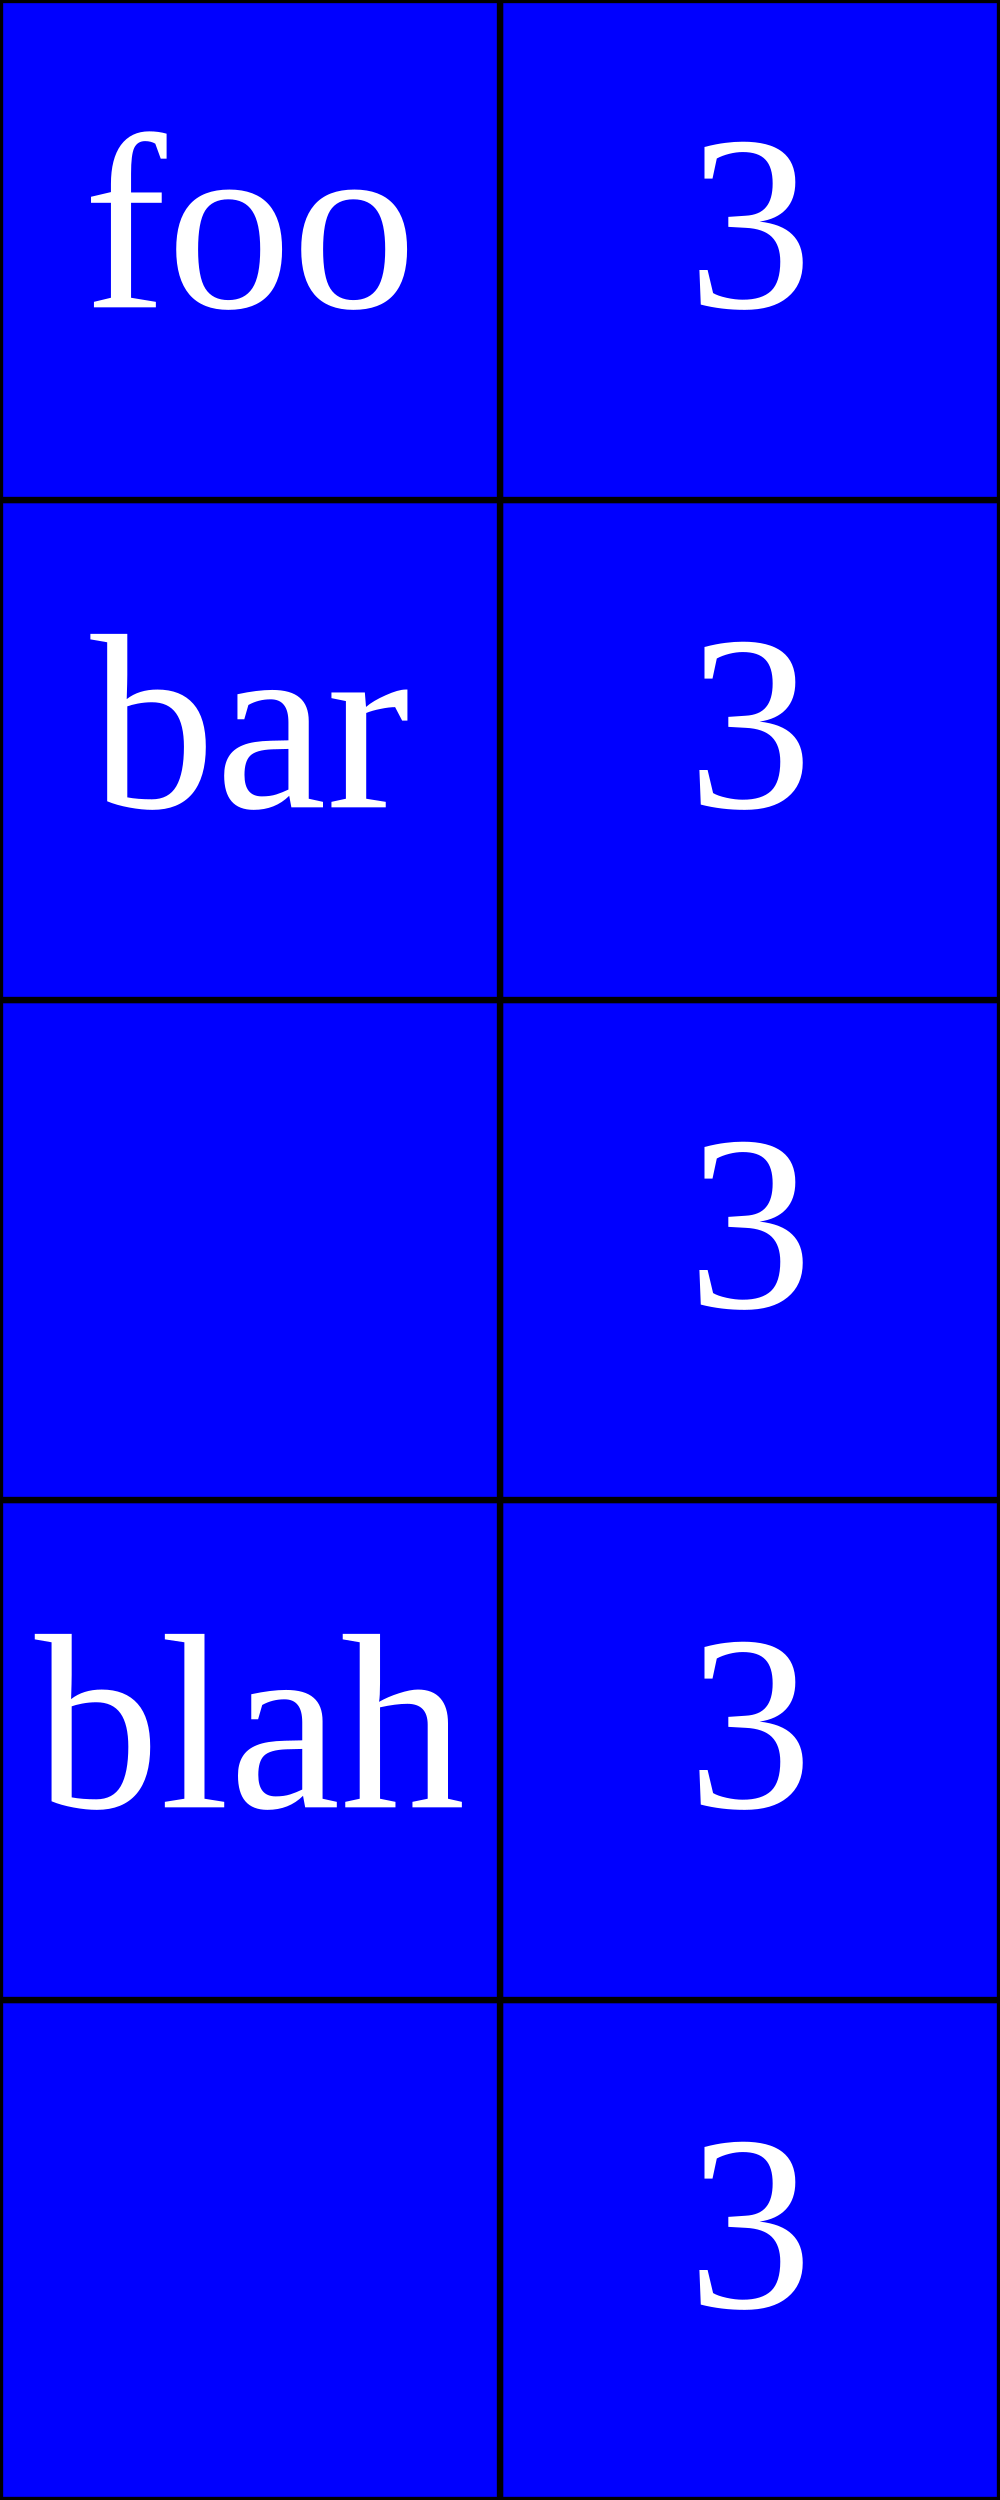
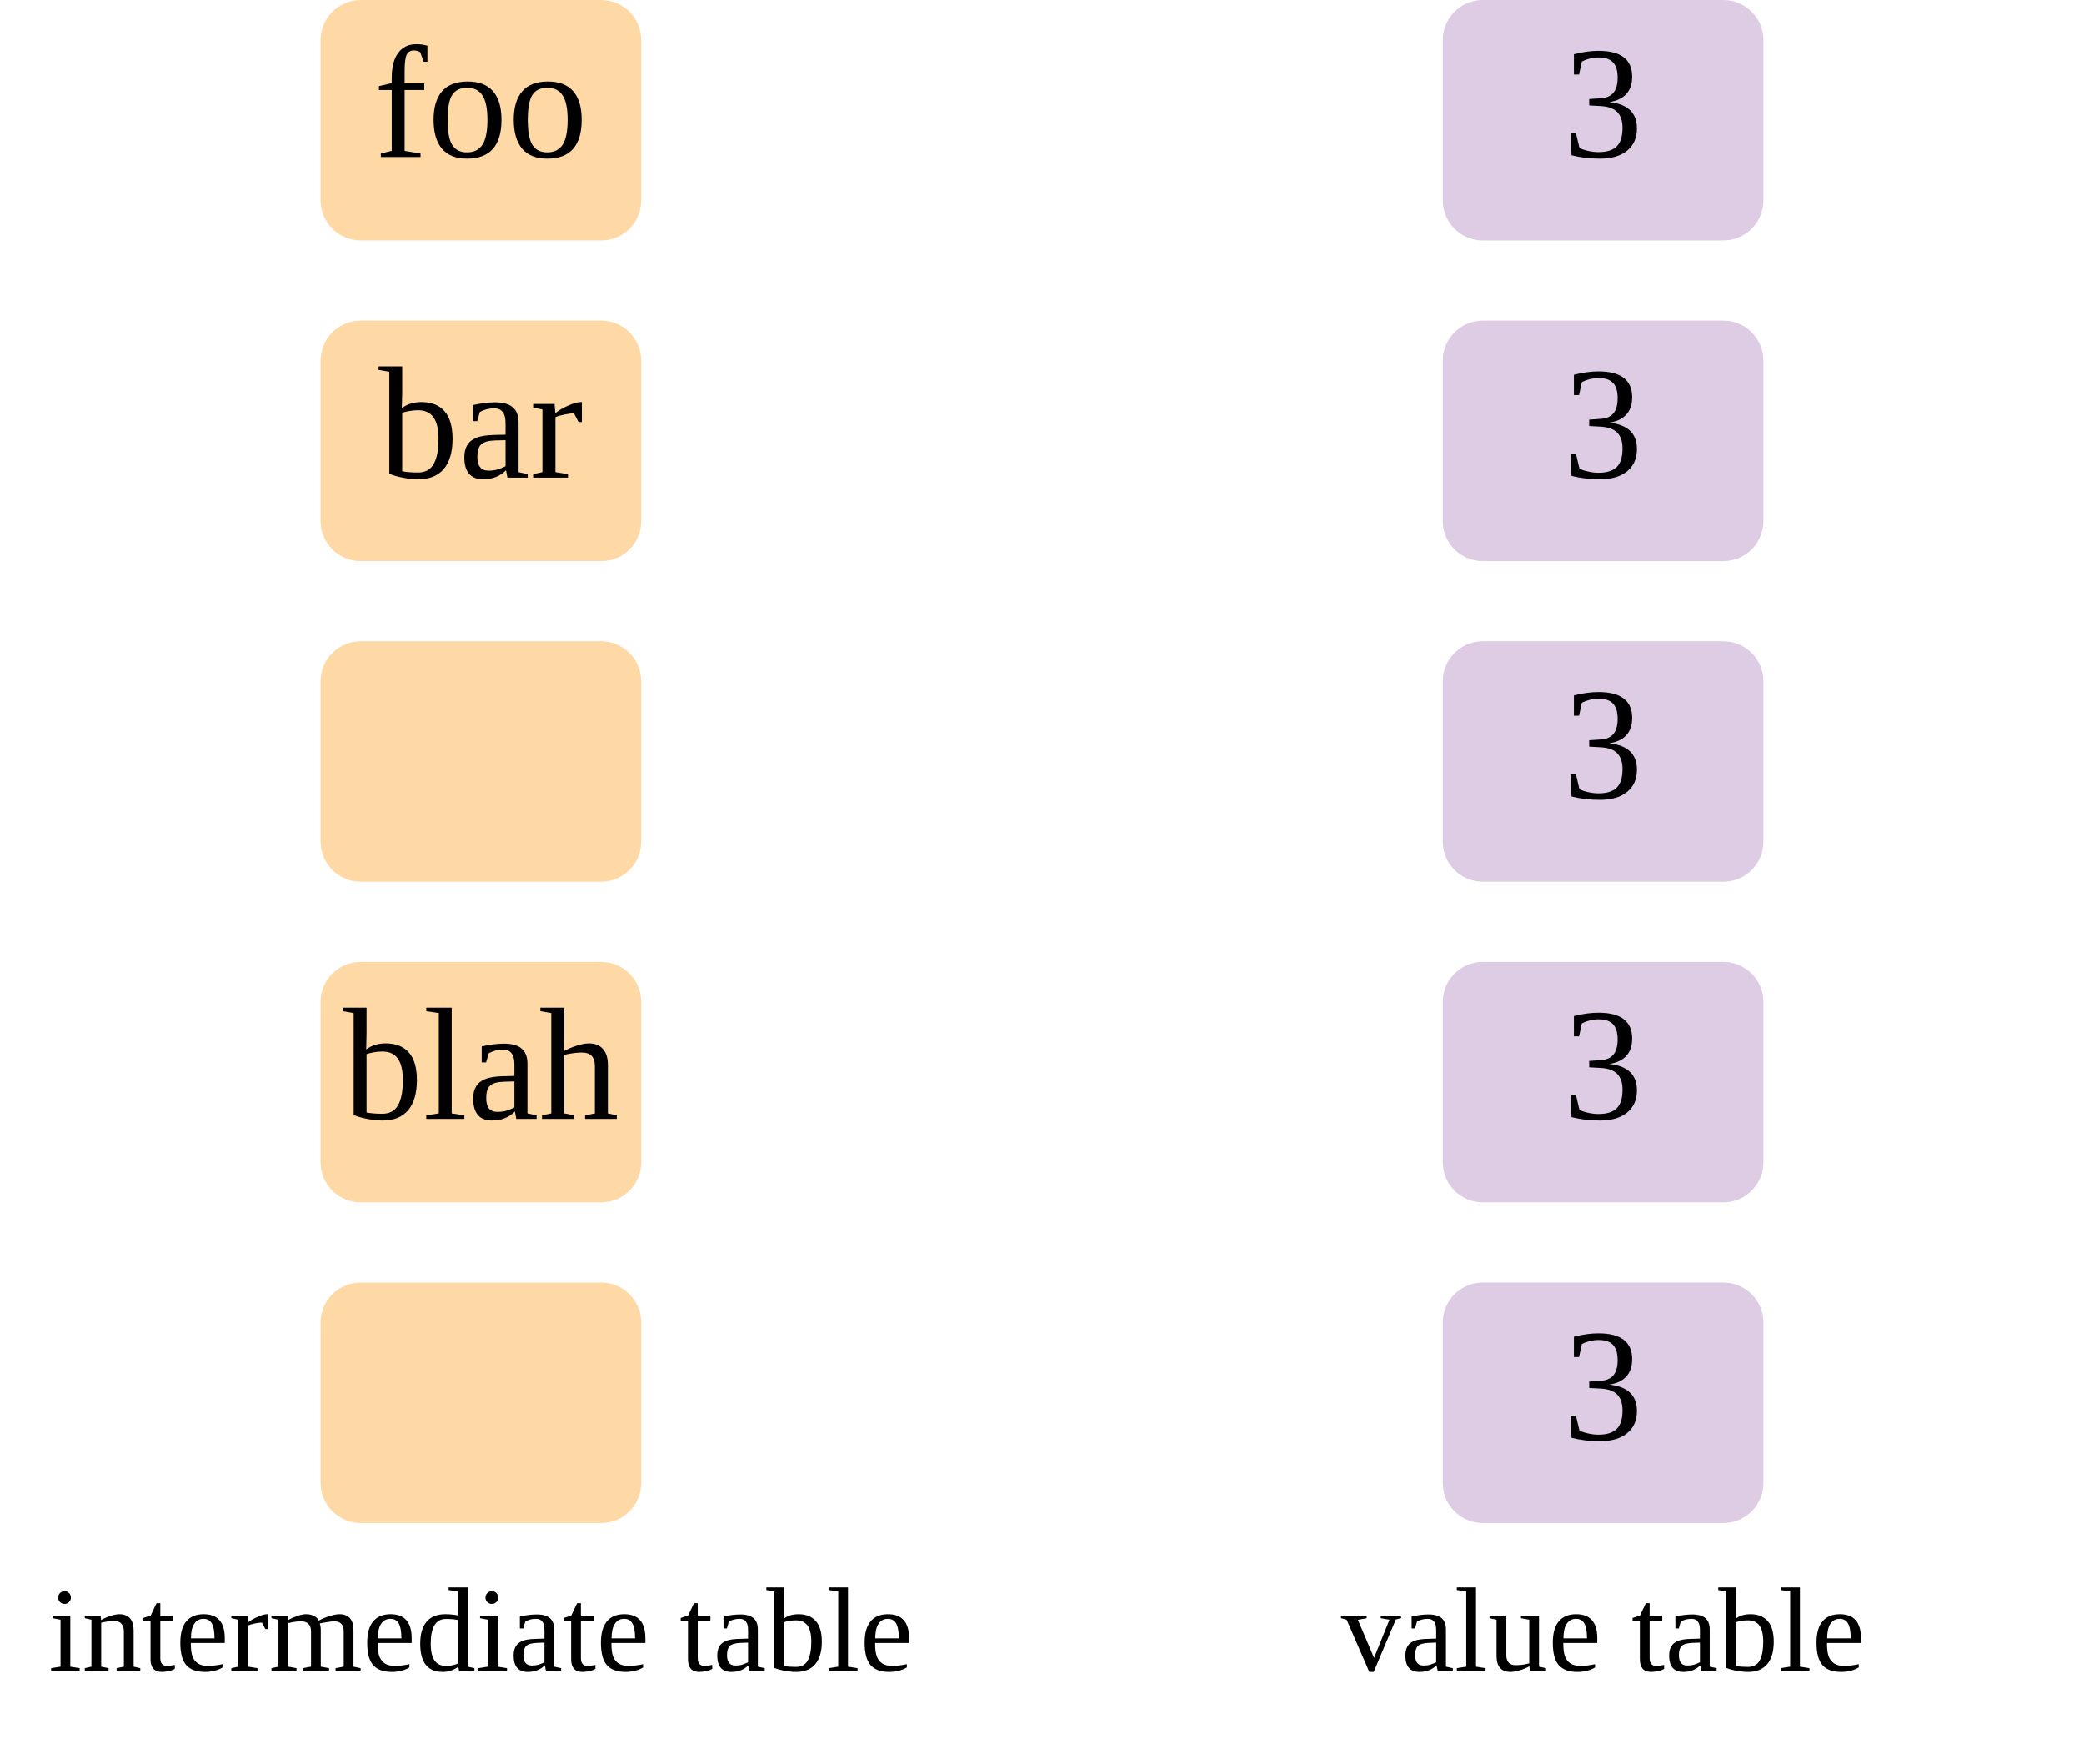
- <svg xmlns="http://www.w3.org/2000/svg" stroke="rgb(0,0,0)" font-size="1" width="80" stroke-opacity="1" viewBox="0.0 0.0 80 200.0" height="200" version="1.1">
+ <svg xmlns="http://www.w3.org/2000/svg" stroke="rgb(0,0,0)" font-size="1" width="260" stroke-opacity="1" viewBox="0.0 0.0 260 220.0" height="220" version="1.1">
  <defs />
-   <g fill="rgb(0,0,255)" stroke="rgb(0,0,0)" stroke-linecap="butt" stroke-width="0.506" stroke-miterlimit="10.0" fill-opacity="1.0" stroke-opacity="1.0" stroke-linejoin="miter">
-     <path d="M 80,200 l -0,-40 h -40 l -0,40 Z" />
+   <g fill="rgb(0,0,0)" stroke="rgb(0,0,0)" stroke-linecap="butt" stroke-width="0.957" font-size="15.0px" stroke-miterlimit="10.0" fill-opacity="1.0" stroke-opacity="1.0" stroke-linejoin="miter">
+     <text dominant-baseline="middle" stroke="none" transform="matrix(1,0,0,1,200,205)" text-anchor="middle">value table</text>
  </g>
-   <g fill="rgb(255,255,255)" stroke="rgb(0,0,0)" stroke-linecap="butt" stroke-width="0.506" font-size="20.0px" stroke-miterlimit="10.0" fill-opacity="1.0" stroke-opacity="1.0" stroke-linejoin="miter">
-     <text dominant-baseline="middle" stroke="none" transform="matrix(1,0,0,1,60,180)" text-anchor="middle">3</text>
+   <g fill="rgb(222,203,228)" stroke="rgb(0,0,0)" stroke-linecap="butt" stroke-width="0.0" stroke-miterlimit="10.0" fill-opacity="1.0" stroke-opacity="1.0" stroke-linejoin="miter">
+     <path d="M 220,185 v -20 c 0,-2.761 -2.239,-5 -5 -5h -30 c -2.761,-0 -5,2.239 -5 5v 20 c -0,2.761 2.239,5 5 5h 30 c 2.761,0 5,-2.239 5 -5Z" />
  </g>
-   <g fill="rgb(0,0,255)" stroke="rgb(0,0,0)" stroke-linecap="butt" stroke-width="0.506" stroke-miterlimit="10.0" fill-opacity="1.0" stroke-opacity="1.0" stroke-linejoin="miter">
-     <path d="M 80,160 l -0,-40 h -40 l -0,40 Z" />
+   <g fill="rgb(0,0,0)" stroke="rgb(0,0,0)" stroke-linecap="butt" stroke-width="0.957" font-size="20.0px" stroke-miterlimit="10.0" fill-opacity="1.0" stroke-opacity="1.0" stroke-linejoin="miter">
+     <text dominant-baseline="middle" stroke="none" transform="matrix(1,0,0,1,200,175)" text-anchor="middle">3</text>
  </g>
-   <g fill="rgb(255,255,255)" stroke="rgb(0,0,0)" stroke-linecap="butt" stroke-width="0.506" font-size="20.0px" stroke-miterlimit="10.0" fill-opacity="1.0" stroke-opacity="1.0" stroke-linejoin="miter">
-     <text dominant-baseline="middle" stroke="none" transform="matrix(1,0,0,1,60,140)" text-anchor="middle">3</text>
+   <g fill="rgb(222,203,228)" stroke="rgb(0,0,0)" stroke-linecap="butt" stroke-width="0.0" stroke-miterlimit="10.0" fill-opacity="1.0" stroke-opacity="1.0" stroke-linejoin="miter">
+     <path d="M 220,145 v -20 c 0,-2.761 -2.239,-5 -5 -5h -30 c -2.761,-0 -5,2.239 -5 5v 20 c -0,2.761 2.239,5 5 5h 30 c 2.761,0 5,-2.239 5 -5Z" />
  </g>
-   <g fill="rgb(0,0,255)" stroke="rgb(0,0,0)" stroke-linecap="butt" stroke-width="0.506" stroke-miterlimit="10.0" fill-opacity="1.0" stroke-opacity="1.0" stroke-linejoin="miter">
-     <path d="M 80,120 l -0,-40 h -40 l -0,40 Z" />
+   <g fill="rgb(0,0,0)" stroke="rgb(0,0,0)" stroke-linecap="butt" stroke-width="0.957" font-size="20.0px" stroke-miterlimit="10.0" fill-opacity="1.0" stroke-opacity="1.0" stroke-linejoin="miter">
+     <text dominant-baseline="middle" stroke="none" transform="matrix(1,0,0,1,200,135)" text-anchor="middle">3</text>
  </g>
-   <g fill="rgb(255,255,255)" stroke="rgb(0,0,0)" stroke-linecap="butt" stroke-width="0.506" font-size="20.0px" stroke-miterlimit="10.0" fill-opacity="1.0" stroke-opacity="1.0" stroke-linejoin="miter">
-     <text dominant-baseline="middle" stroke="none" transform="matrix(1,0,0,1,60,100)" text-anchor="middle">3</text>
+   <g fill="rgb(222,203,228)" stroke="rgb(0,0,0)" stroke-linecap="butt" stroke-width="0.0" stroke-miterlimit="10.0" fill-opacity="1.0" stroke-opacity="1.0" stroke-linejoin="miter">
+     <path d="M 220,105 v -20 c 0,-2.761 -2.239,-5 -5 -5h -30 c -2.761,-0 -5,2.239 -5 5v 20 c -0,2.761 2.239,5 5 5h 30 c 2.761,0 5,-2.239 5 -5Z" />
  </g>
-   <g fill="rgb(0,0,255)" stroke="rgb(0,0,0)" stroke-linecap="butt" stroke-width="0.506" stroke-miterlimit="10.0" fill-opacity="1.0" stroke-opacity="1.0" stroke-linejoin="miter">
-     <path d="M 80,80 l -0,-40 h -40 l -0,40 Z" />
+   <g fill="rgb(0,0,0)" stroke="rgb(0,0,0)" stroke-linecap="butt" stroke-width="0.957" font-size="20.0px" stroke-miterlimit="10.0" fill-opacity="1.0" stroke-opacity="1.0" stroke-linejoin="miter">
+     <text dominant-baseline="middle" stroke="none" transform="matrix(1,0,0,1,200,95)" text-anchor="middle">3</text>
  </g>
-   <g fill="rgb(255,255,255)" stroke="rgb(0,0,0)" stroke-linecap="butt" stroke-width="0.506" font-size="20.0px" stroke-miterlimit="10.0" fill-opacity="1.0" stroke-opacity="1.0" stroke-linejoin="miter">
-     <text dominant-baseline="middle" stroke="none" transform="matrix(1,0,0,1,60,60)" text-anchor="middle">3</text>
+   <g fill="rgb(222,203,228)" stroke="rgb(0,0,0)" stroke-linecap="butt" stroke-width="0.0" stroke-miterlimit="10.0" fill-opacity="1.0" stroke-opacity="1.0" stroke-linejoin="miter">
+     <path d="M 220,65 v -20 c 0,-2.761 -2.239,-5 -5 -5h -30 c -2.761,-0 -5,2.239 -5 5v 20 c -0,2.761 2.239,5 5 5h 30 c 2.761,0 5,-2.239 5 -5Z" />
  </g>
-   <g fill="rgb(0,0,255)" stroke="rgb(0,0,0)" stroke-linecap="butt" stroke-width="0.506" stroke-miterlimit="10.0" fill-opacity="1.0" stroke-opacity="1.0" stroke-linejoin="miter">
-     <path d="M 80,40 l -0,-40 h -40 l -0,40 Z" />
+   <g fill="rgb(0,0,0)" stroke="rgb(0,0,0)" stroke-linecap="butt" stroke-width="0.957" font-size="20.0px" stroke-miterlimit="10.0" fill-opacity="1.0" stroke-opacity="1.0" stroke-linejoin="miter">
+     <text dominant-baseline="middle" stroke="none" transform="matrix(1,0,0,1,200,55)" text-anchor="middle">3</text>
  </g>
-   <g fill="rgb(255,255,255)" stroke="rgb(0,0,0)" stroke-linecap="butt" stroke-width="0.506" font-size="20.0px" stroke-miterlimit="10.0" fill-opacity="1.0" stroke-opacity="1.0" stroke-linejoin="miter">
-     <text dominant-baseline="middle" stroke="none" transform="matrix(1,0,0,1,60,20)" text-anchor="middle">3</text>
+   <g fill="rgb(222,203,228)" stroke="rgb(0,0,0)" stroke-linecap="butt" stroke-width="0.0" stroke-miterlimit="10.0" fill-opacity="1.0" stroke-opacity="1.0" stroke-linejoin="miter">
+     <path d="M 220,25 v -20 c 0,-2.761 -2.239,-5 -5 -5h -30 c -2.761,-0 -5,2.239 -5 5v 20 c -0,2.761 2.239,5 5 5h 30 c 2.761,0 5,-2.239 5 -5Z" />
  </g>
-   <g fill="rgb(0,0,255)" stroke="rgb(0,0,0)" stroke-linecap="butt" stroke-width="0.506" stroke-miterlimit="10.0" fill-opacity="1.0" stroke-opacity="1.0" stroke-linejoin="miter">
-     <path d="M 40,200 l -0,-40 h -40 l -0,40 Z" />
+   <g fill="rgb(0,0,0)" stroke="rgb(0,0,0)" stroke-linecap="butt" stroke-width="0.957" font-size="20.0px" stroke-miterlimit="10.0" fill-opacity="1.0" stroke-opacity="1.0" stroke-linejoin="miter">
+     <text dominant-baseline="middle" stroke="none" transform="matrix(1,0,0,1,200,15)" text-anchor="middle">3</text>
  </g>
-   <g fill="rgb(255,255,255)" stroke="rgb(0,0,0)" stroke-linecap="butt" stroke-width="0.506" font-size="20.0px" stroke-miterlimit="10.0" fill-opacity="1.0" stroke-opacity="1.0" stroke-linejoin="miter">
-     <text dominant-baseline="middle" stroke="none" transform="matrix(1,0,0,1,20,180)" text-anchor="middle" />
+   <g fill="rgb(0,0,0)" stroke="rgb(0,0,0)" stroke-linecap="butt" stroke-width="0.957" font-size="15.0px" stroke-miterlimit="10.0" fill-opacity="1.0" stroke-opacity="1.0" stroke-linejoin="miter">
+     <text dominant-baseline="middle" stroke="none" transform="matrix(1,0,0,1,60,205)" text-anchor="middle">intermediate table</text>
  </g>
-   <g fill="rgb(0,0,255)" stroke="rgb(0,0,0)" stroke-linecap="butt" stroke-width="0.506" stroke-miterlimit="10.0" fill-opacity="1.0" stroke-opacity="1.0" stroke-linejoin="miter">
-     <path d="M 40,160 l -0,-40 h -40 l -0,40 Z" />
+   <g fill="rgb(254,217,166)" stroke="rgb(0,0,0)" stroke-linecap="butt" stroke-width="0.0" stroke-miterlimit="10.0" fill-opacity="1.0" stroke-opacity="1.0" stroke-linejoin="miter">
+     <path d="M 80,185 v -20 c 0,-2.761 -2.239,-5 -5 -5h -30 c -2.761,-0 -5,2.239 -5 5v 20 c -0,2.761 2.239,5 5 5h 30 c 2.761,0 5,-2.239 5 -5Z" />
  </g>
-   <g fill="rgb(255,255,255)" stroke="rgb(0,0,0)" stroke-linecap="butt" stroke-width="0.506" font-size="20.0px" stroke-miterlimit="10.0" fill-opacity="1.0" stroke-opacity="1.0" stroke-linejoin="miter">
-     <text dominant-baseline="middle" stroke="none" transform="matrix(1,0,0,1,20,140)" text-anchor="middle">blah</text>
+   <g fill="rgb(0,0,0)" stroke="rgb(0,0,0)" stroke-linecap="butt" stroke-width="0.957" font-size="20.0px" stroke-miterlimit="10.0" fill-opacity="1.0" stroke-opacity="1.0" stroke-linejoin="miter">
+     <text dominant-baseline="middle" stroke="none" transform="matrix(1,0,0,1,60,175)" text-anchor="middle" />
  </g>
-   <g fill="rgb(0,0,255)" stroke="rgb(0,0,0)" stroke-linecap="butt" stroke-width="0.506" stroke-miterlimit="10.0" fill-opacity="1.0" stroke-opacity="1.0" stroke-linejoin="miter">
-     <path d="M 40,120 l -0,-40 h -40 l -0,40 Z" />
+   <g fill="rgb(254,217,166)" stroke="rgb(0,0,0)" stroke-linecap="butt" stroke-width="0.0" stroke-miterlimit="10.0" fill-opacity="1.0" stroke-opacity="1.0" stroke-linejoin="miter">
+     <path d="M 80,145 v -20 c 0,-2.761 -2.239,-5 -5 -5h -30 c -2.761,-0 -5,2.239 -5 5v 20 c -0,2.761 2.239,5 5 5h 30 c 2.761,0 5,-2.239 5 -5Z" />
  </g>
-   <g fill="rgb(255,255,255)" stroke="rgb(0,0,0)" stroke-linecap="butt" stroke-width="0.506" font-size="20.0px" stroke-miterlimit="10.0" fill-opacity="1.0" stroke-opacity="1.0" stroke-linejoin="miter">
-     <text dominant-baseline="middle" stroke="none" transform="matrix(1,0,0,1,20,100)" text-anchor="middle" />
+   <g fill="rgb(0,0,0)" stroke="rgb(0,0,0)" stroke-linecap="butt" stroke-width="0.957" font-size="20.0px" stroke-miterlimit="10.0" fill-opacity="1.0" stroke-opacity="1.0" stroke-linejoin="miter">
+     <text dominant-baseline="middle" stroke="none" transform="matrix(1,0,0,1,60,135)" text-anchor="middle">blah</text>
  </g>
-   <g fill="rgb(0,0,255)" stroke="rgb(0,0,0)" stroke-linecap="butt" stroke-width="0.506" stroke-miterlimit="10.0" fill-opacity="1.0" stroke-opacity="1.0" stroke-linejoin="miter">
-     <path d="M 40,80 l -0,-40 h -40 l -0,40 Z" />
+   <g fill="rgb(254,217,166)" stroke="rgb(0,0,0)" stroke-linecap="butt" stroke-width="0.0" stroke-miterlimit="10.0" fill-opacity="1.0" stroke-opacity="1.0" stroke-linejoin="miter">
+     <path d="M 80,105 v -20 c 0,-2.761 -2.239,-5 -5 -5h -30 c -2.761,-0 -5,2.239 -5 5v 20 c -0,2.761 2.239,5 5 5h 30 c 2.761,0 5,-2.239 5 -5Z" />
  </g>
-   <g fill="rgb(255,255,255)" stroke="rgb(0,0,0)" stroke-linecap="butt" stroke-width="0.506" font-size="20.0px" stroke-miterlimit="10.0" fill-opacity="1.0" stroke-opacity="1.0" stroke-linejoin="miter">
-     <text dominant-baseline="middle" stroke="none" transform="matrix(1,0,0,1,20,60)" text-anchor="middle">bar</text>
+   <g fill="rgb(0,0,0)" stroke="rgb(0,0,0)" stroke-linecap="butt" stroke-width="0.957" font-size="20.0px" stroke-miterlimit="10.0" fill-opacity="1.0" stroke-opacity="1.0" stroke-linejoin="miter">
+     <text dominant-baseline="middle" stroke="none" transform="matrix(1,0,0,1,60,95)" text-anchor="middle" />
  </g>
-   <g fill="rgb(0,0,255)" stroke="rgb(0,0,0)" stroke-linecap="butt" stroke-width="0.506" stroke-miterlimit="10.0" fill-opacity="1.0" stroke-opacity="1.0" stroke-linejoin="miter">
-     <path d="M 40,40 l -0,-40 h -40 l -0,40 Z" />
+   <g fill="rgb(254,217,166)" stroke="rgb(0,0,0)" stroke-linecap="butt" stroke-width="0.0" stroke-miterlimit="10.0" fill-opacity="1.0" stroke-opacity="1.0" stroke-linejoin="miter">
+     <path d="M 80,65 v -20 c 0,-2.761 -2.239,-5 -5 -5h -30 c -2.761,-0 -5,2.239 -5 5v 20 c -0,2.761 2.239,5 5 5h 30 c 2.761,0 5,-2.239 5 -5Z" />
  </g>
-   <g fill="rgb(255,255,255)" stroke="rgb(0,0,0)" stroke-linecap="butt" stroke-width="0.506" font-size="20.0px" stroke-miterlimit="10.0" fill-opacity="1.0" stroke-opacity="1.0" stroke-linejoin="miter">
-     <text dominant-baseline="middle" stroke="none" transform="matrix(1,0,0,1,20,20)" text-anchor="middle">foo</text>
+   <g fill="rgb(0,0,0)" stroke="rgb(0,0,0)" stroke-linecap="butt" stroke-width="0.957" font-size="20.0px" stroke-miterlimit="10.0" fill-opacity="1.0" stroke-opacity="1.0" stroke-linejoin="miter">
+     <text dominant-baseline="middle" stroke="none" transform="matrix(1,0,0,1,60,55)" text-anchor="middle">bar</text>
+   </g>
+   <g fill="rgb(254,217,166)" stroke="rgb(0,0,0)" stroke-linecap="butt" stroke-width="0.0" stroke-miterlimit="10.0" fill-opacity="1.0" stroke-opacity="1.0" stroke-linejoin="miter">
+     <path d="M 80,25 v -20 c 0,-2.761 -2.239,-5 -5 -5h -30 c -2.761,-0 -5,2.239 -5 5v 20 c -0,2.761 2.239,5 5 5h 30 c 2.761,0 5,-2.239 5 -5Z" />
+   </g>
+   <g fill="rgb(0,0,0)" stroke="rgb(0,0,0)" stroke-linecap="butt" stroke-width="0.957" font-size="20.0px" stroke-miterlimit="10.0" fill-opacity="1.0" stroke-opacity="1.0" stroke-linejoin="miter">
+     <text dominant-baseline="middle" stroke="none" transform="matrix(1,0,0,1,60,15)" text-anchor="middle">foo</text>
  </g>
</svg>
